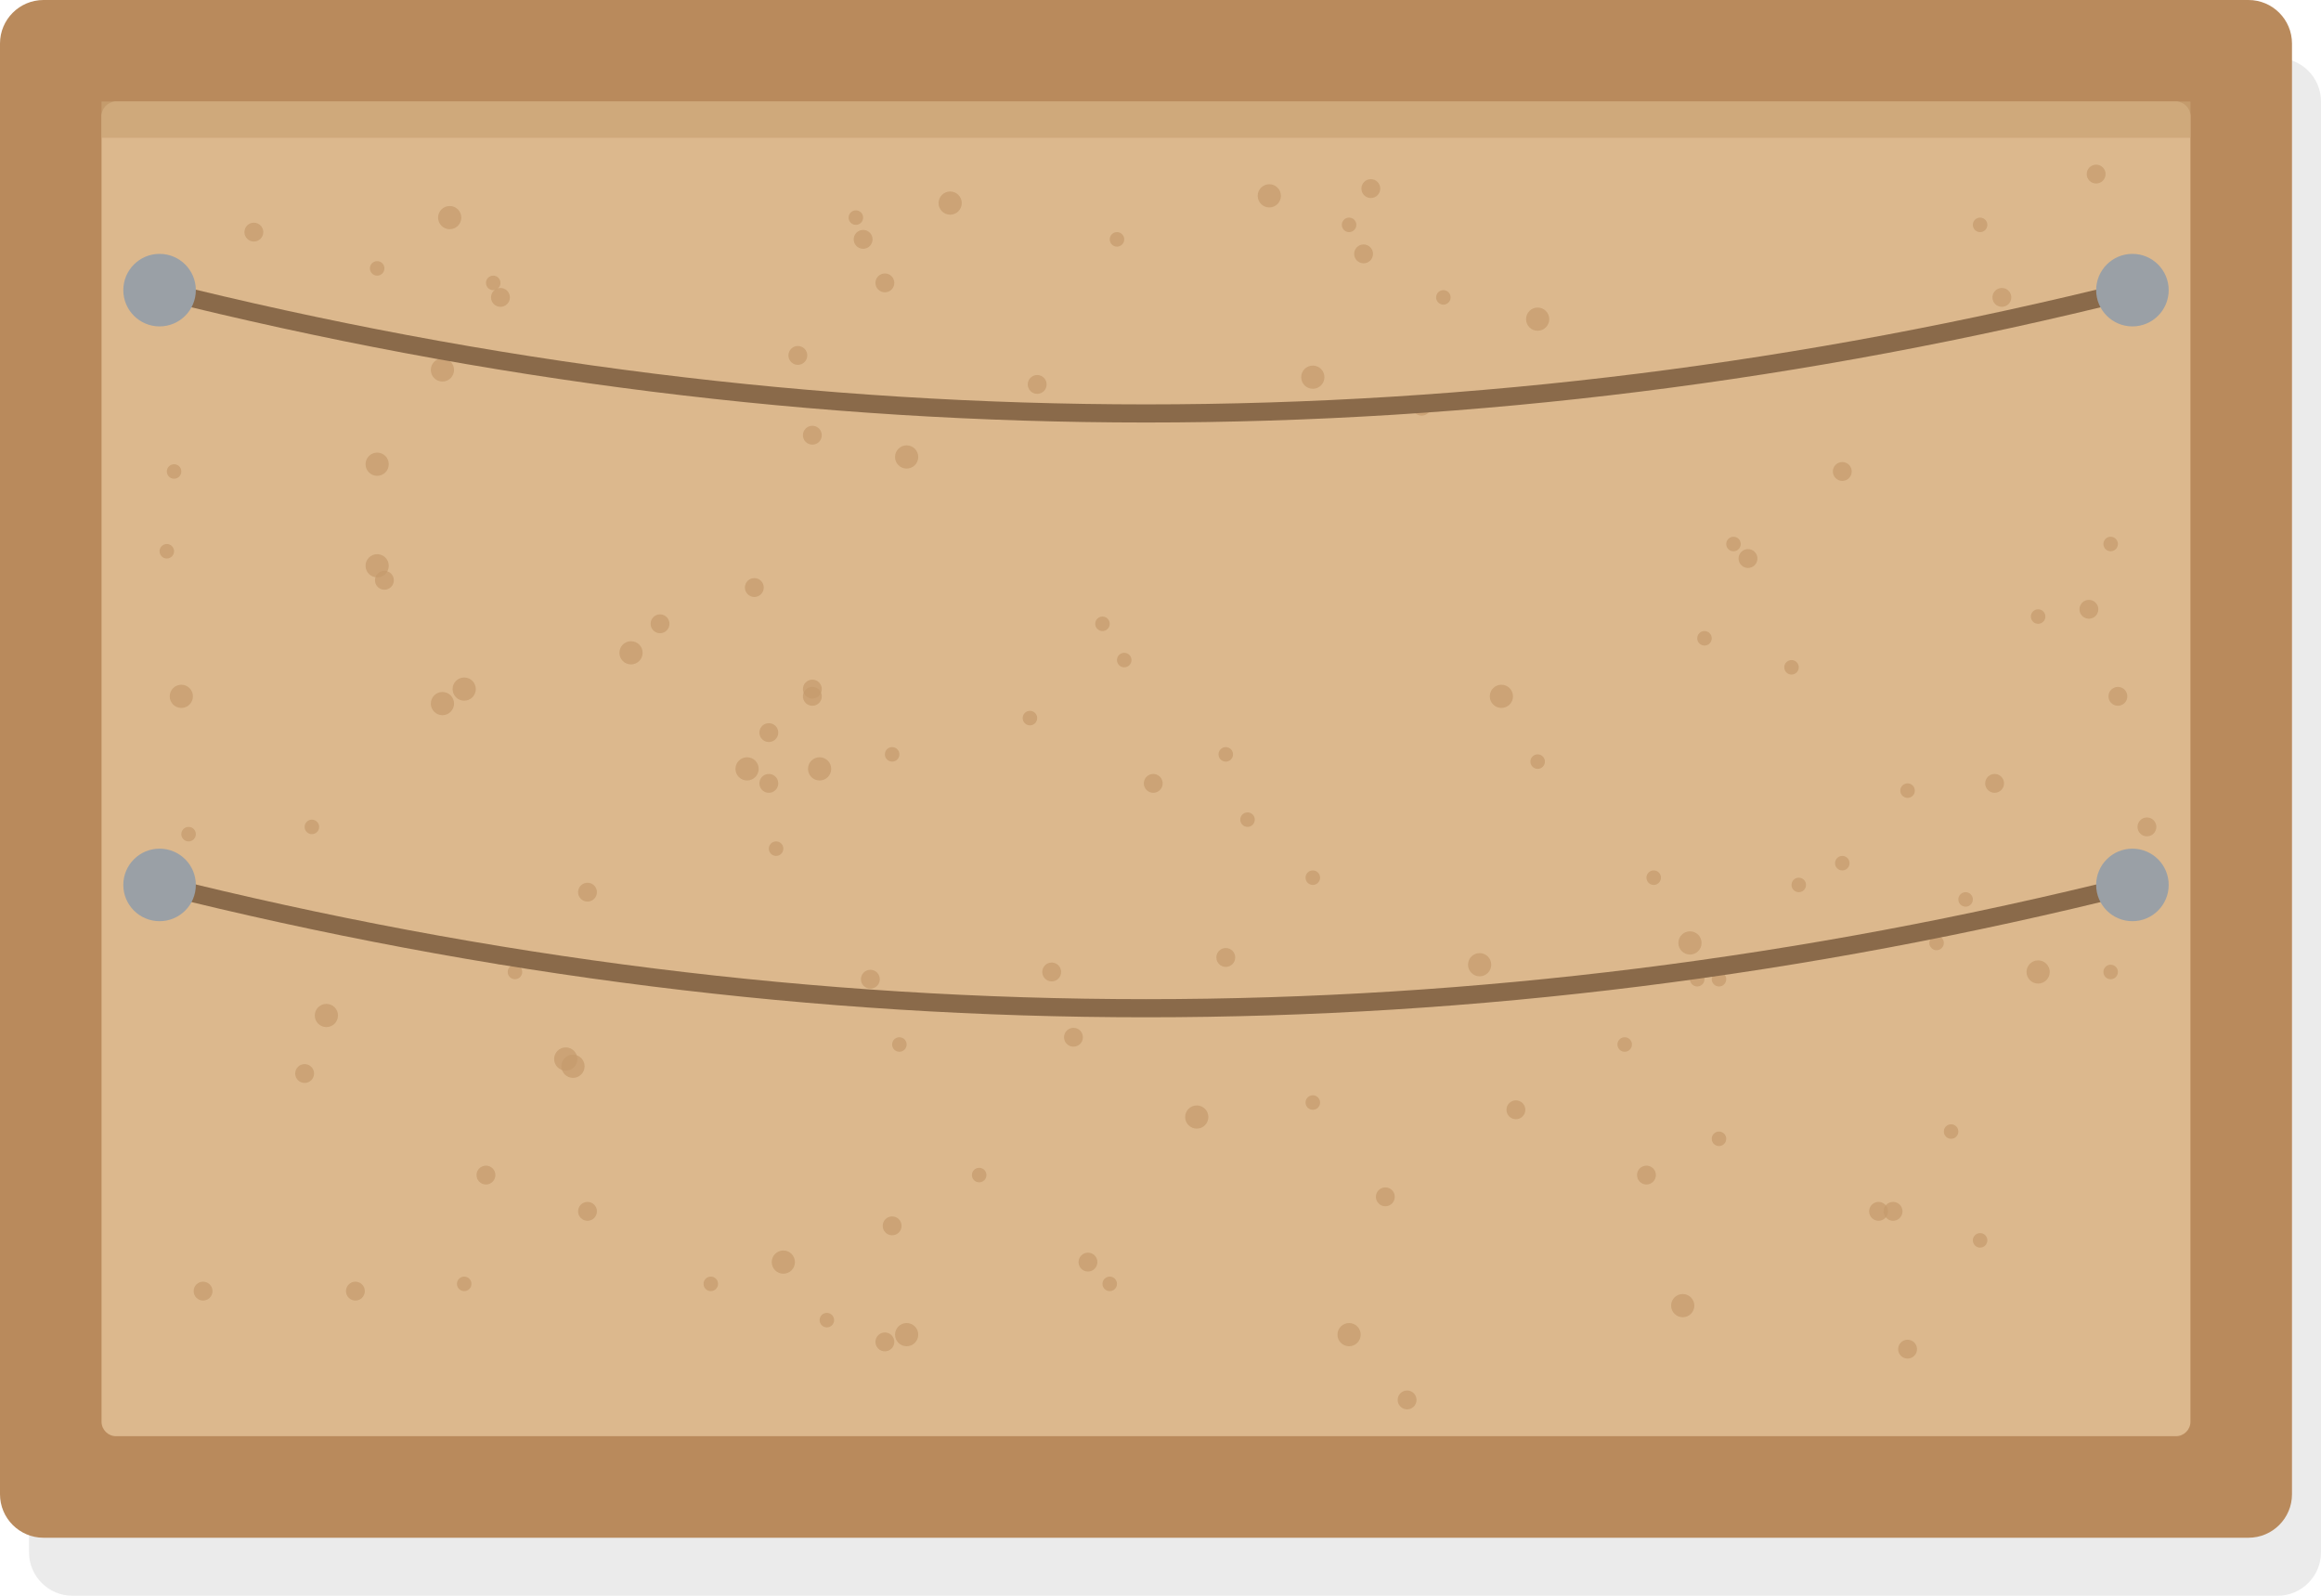
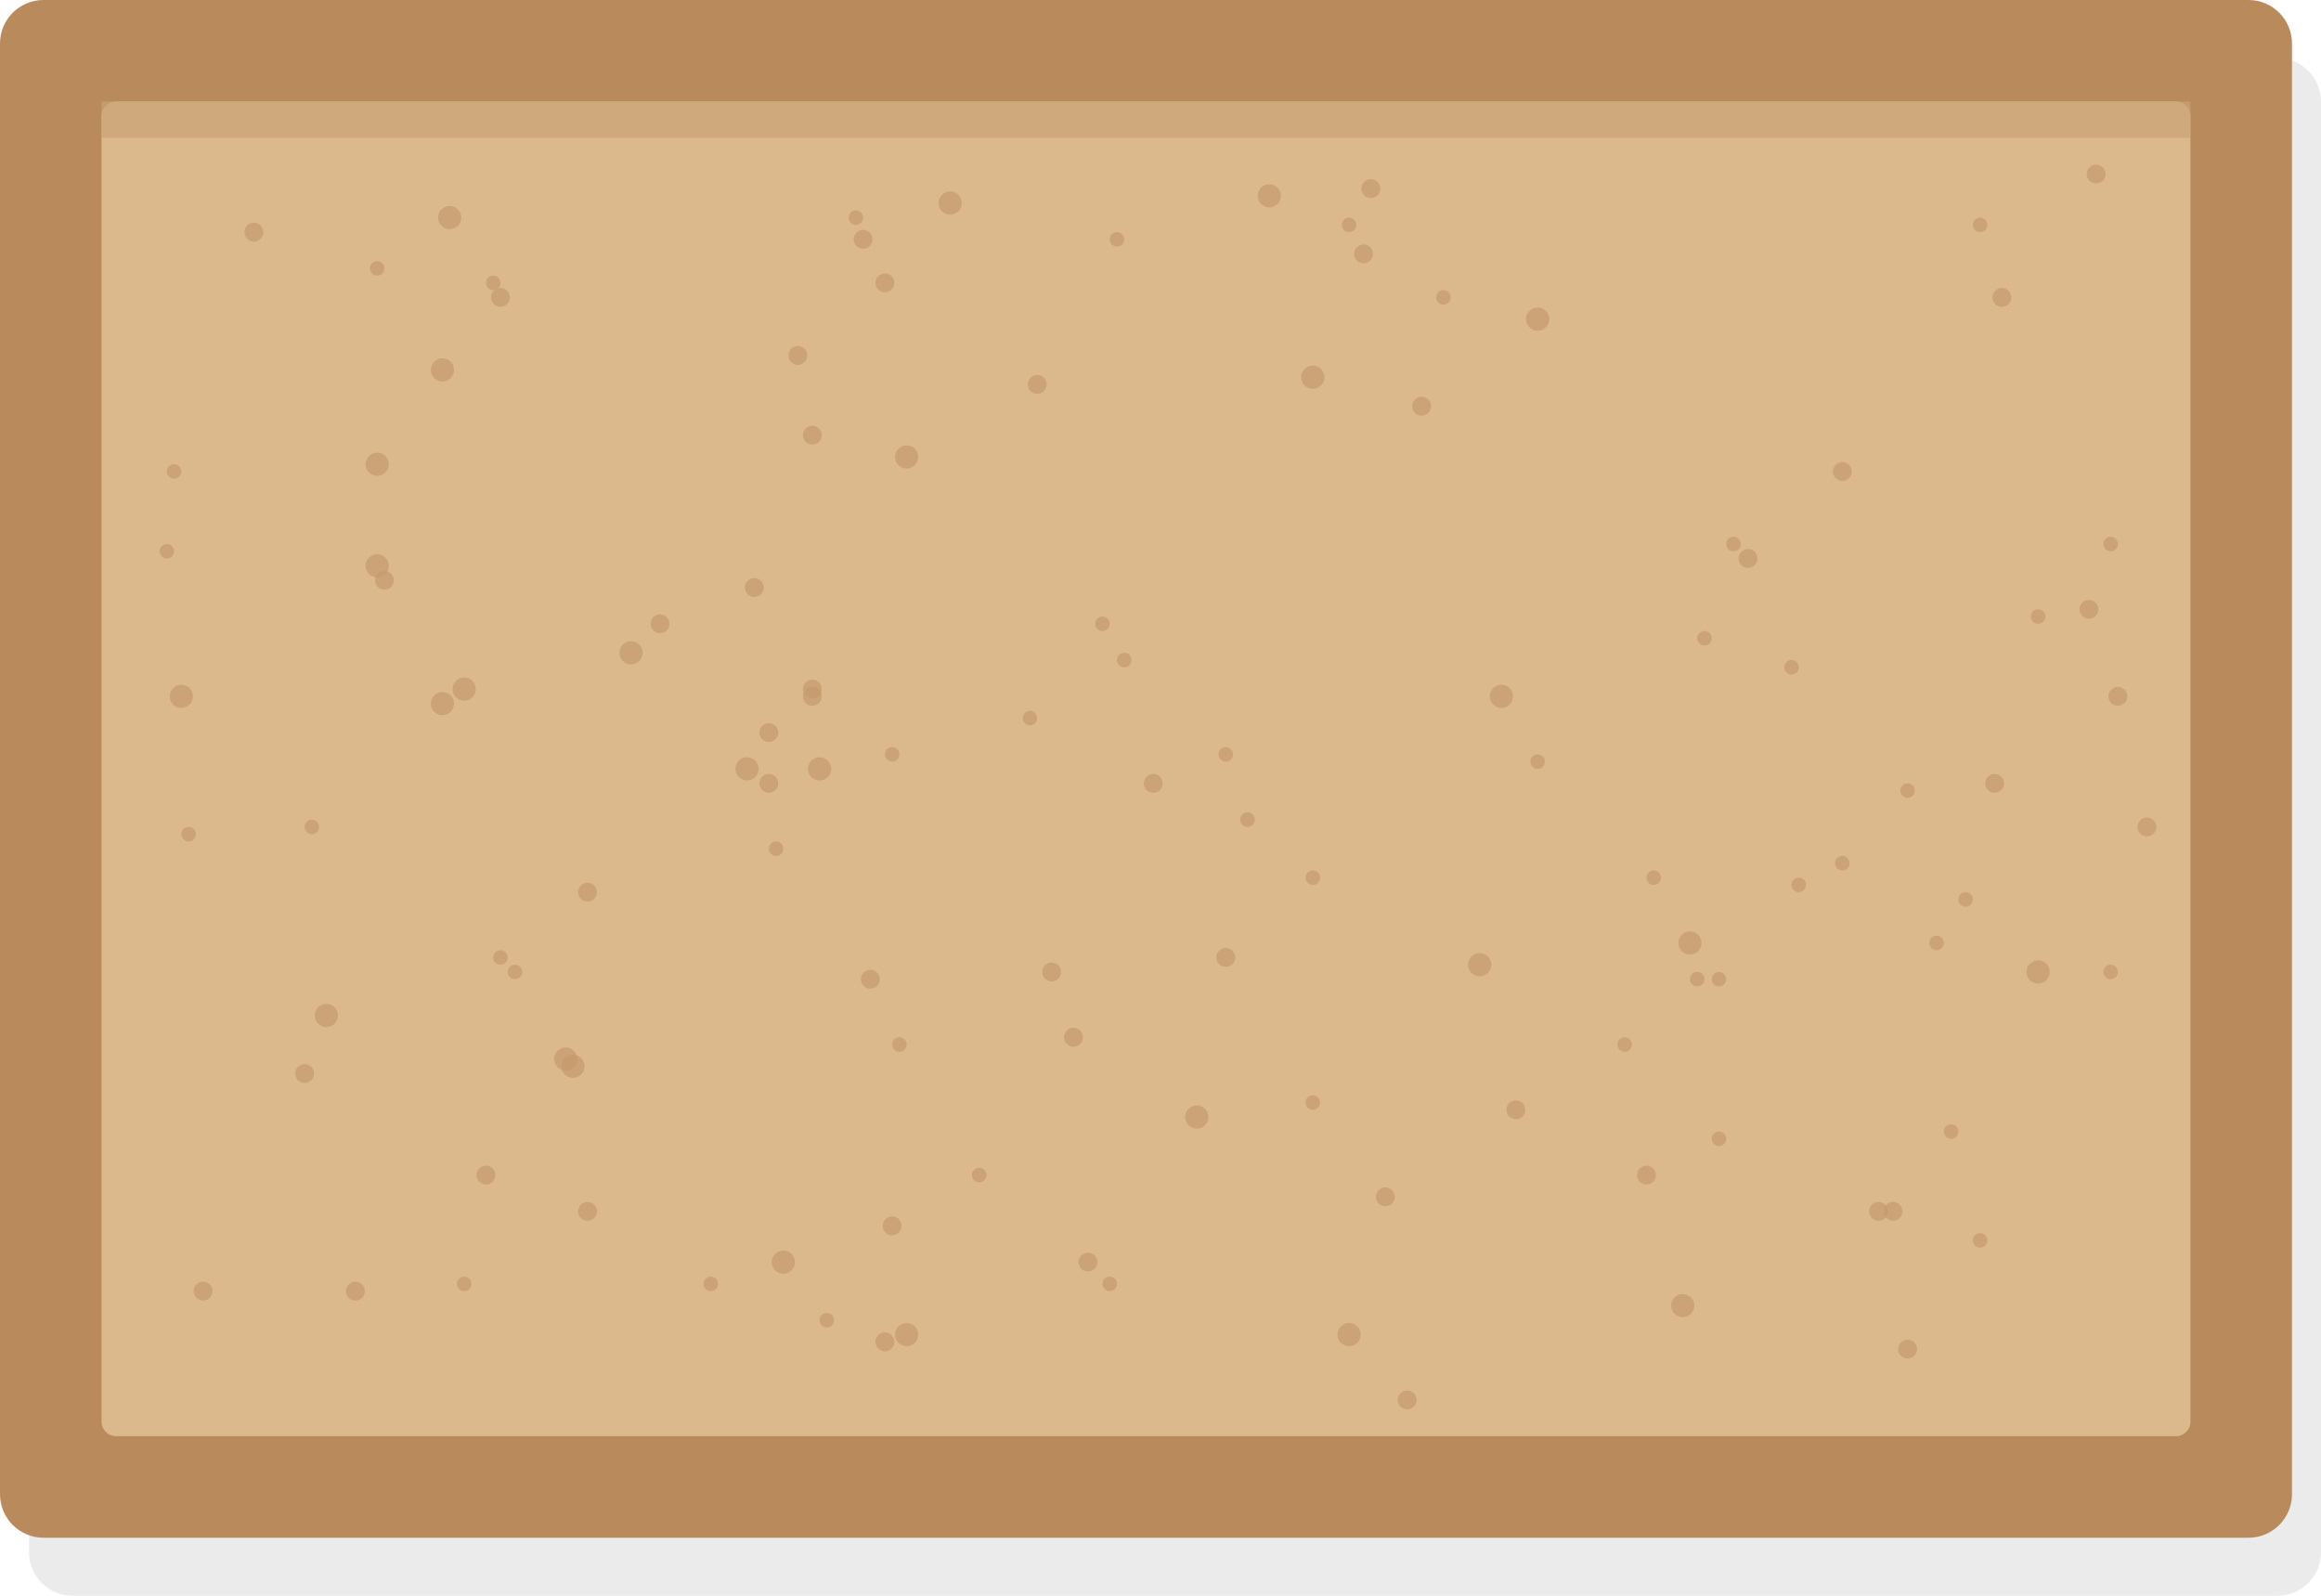
<svg xmlns="http://www.w3.org/2000/svg" viewBox="0 0 320 220" width="320" height="220">
  <rect x="4" y="8" width="316" height="212" rx="6" fill="#000" opacity=".08" />
  <rect x="0" y="0" width="316" height="212" rx="6" fill="#b98a5c" />
  <rect x="14" y="14" width="288" height="184" rx="2" fill="#dcb88d" />
  <circle cx="142" cy="99" r="1" fill="#c49a6c" opacity=".7" />
  <circle cx="224" cy="144" r="1" fill="#c49a6c" opacity=".7" />
  <circle cx="68" cy="39" r="1" fill="#c49a6c" opacity=".7" />
  <circle cx="227" cy="162" r="1.3" fill="#c49a6c" opacity=".7" />
  <circle cx="52" cy="78" r="1.6" fill="#c49a6c" opacity=".7" />
  <circle cx="296" cy="114" r="1.3" fill="#c49a6c" opacity=".7" />
  <circle cx="110" cy="49" r="1.3" fill="#c49a6c" opacity=".7" />
  <circle cx="131" cy="28" r="1.6" fill="#c49a6c" opacity=".7" />
  <circle cx="155" cy="91" r="1" fill="#c49a6c" opacity=".7" />
  <circle cx="106" cy="101" r="1.3" fill="#c49a6c" opacity=".7" />
  <circle cx="212" cy="44" r="1.6" fill="#c49a6c" opacity=".7" />
  <circle cx="194" cy="193" r="1.3" fill="#c49a6c" opacity=".7" />
  <circle cx="281" cy="85" r="1" fill="#c49a6c" opacity=".7" />
  <circle cx="148" cy="143" r="1.3" fill="#c49a6c" opacity=".7" />
  <circle cx="67" cy="162" r="1.3" fill="#c49a6c" opacity=".7" />
  <circle cx="25" cy="96" r="1.6" fill="#c49a6c" opacity=".7" />
  <circle cx="181" cy="152" r="1" fill="#c49a6c" opacity=".7" />
  <circle cx="233" cy="130" r="1.6" fill="#c49a6c" opacity=".7" />
  <circle cx="169" cy="132" r="1.3" fill="#c49a6c" opacity=".7" />
  <circle cx="104" cy="81" r="1.3" fill="#c49a6c" opacity=".7" />
  <circle cx="154" cy="33" r="1" fill="#c49a6c" opacity=".7" />
  <circle cx="45" cy="140" r="1.6" fill="#c49a6c" opacity=".7" />
  <circle cx="165" cy="154" r="1.6" fill="#c49a6c" opacity=".7" />
  <circle cx="263" cy="109" r="1" fill="#c49a6c" opacity=".7" />
  <circle cx="122" cy="39" r="1.3" fill="#c49a6c" opacity=".7" />
  <circle cx="125" cy="184" r="1.6" fill="#c49a6c" opacity=".7" />
  <circle cx="247" cy="92" r="1" fill="#c49a6c" opacity=".7" />
  <circle cx="204" cy="133" r="1.6" fill="#c49a6c" opacity=".7" />
  <circle cx="186" cy="184" r="1.6" fill="#c49a6c" opacity=".7" />
  <circle cx="123" cy="104" r="1" fill="#c49a6c" opacity=".7" />
  <circle cx="53" cy="80" r="1.3" fill="#c49a6c" opacity=".7" />
  <circle cx="143" cy="53" r="1.3" fill="#c49a6c" opacity=".7" />
  <circle cx="112" cy="96" r="1.3" fill="#c49a6c" opacity=".7" />
  <circle cx="35" cy="32" r="1.3" fill="#c49a6c" opacity=".7" />
  <circle cx="64" cy="95" r="1.6" fill="#c49a6c" opacity=".7" />
  <circle cx="189" cy="26" r="1.3" fill="#c49a6c" opacity=".7" />
  <circle cx="169" cy="104" r="1" fill="#c49a6c" opacity=".7" />
  <circle cx="232" cy="180" r="1.6" fill="#c49a6c" opacity=".7" />
  <circle cx="61" cy="97" r="1.6" fill="#c49a6c" opacity=".7" />
  <circle cx="120" cy="135" r="1.3" fill="#c49a6c" opacity=".7" />
  <circle cx="91" cy="86" r="1.3" fill="#c49a6c" opacity=".7" />
  <circle cx="103" cy="106" r="1.6" fill="#c49a6c" opacity=".7" />
  <circle cx="26" cy="115" r="1" fill="#c49a6c" opacity=".7" />
  <circle cx="254" cy="65" r="1.3" fill="#c49a6c" opacity=".7" />
  <circle cx="207" cy="96" r="1.6" fill="#c49a6c" opacity=".7" />
  <circle cx="71" cy="134" r="1" fill="#c49a6c" opacity=".7" />
  <circle cx="239" cy="75" r="1" fill="#c49a6c" opacity=".7" />
  <circle cx="52" cy="37" r="1" fill="#c49a6c" opacity=".7" />
  <circle cx="108" cy="174" r="1.6" fill="#c49a6c" opacity=".7" />
  <circle cx="98" cy="177" r="1" fill="#c49a6c" opacity=".7" />
  <circle cx="273" cy="171" r="1" fill="#c49a6c" opacity=".7" />
  <circle cx="186" cy="31" r="1" fill="#c49a6c" opacity=".7" />
  <circle cx="292" cy="96" r="1.3" fill="#c49a6c" opacity=".7" />
  <circle cx="124" cy="144" r="1" fill="#c49a6c" opacity=".7" />
  <circle cx="145" cy="134" r="1.3" fill="#c49a6c" opacity=".7" />
  <circle cx="273" cy="31" r="1" fill="#c49a6c" opacity=".7" />
  <circle cx="237" cy="135" r="1" fill="#c49a6c" opacity=".7" />
  <circle cx="241" cy="77" r="1.3" fill="#c49a6c" opacity=".7" />
  <circle cx="118" cy="30" r="1" fill="#c49a6c" opacity=".7" />
  <circle cx="152" cy="86" r="1" fill="#c49a6c" opacity=".7" />
  <circle cx="291" cy="75" r="1" fill="#c49a6c" opacity=".7" />
  <circle cx="235" cy="88" r="1" fill="#c49a6c" opacity=".7" />
  <circle cx="188" cy="35" r="1.3" fill="#c49a6c" opacity=".7" />
  <circle cx="81" cy="167" r="1.3" fill="#c49a6c" opacity=".7" />
  <circle cx="42" cy="148" r="1.3" fill="#c49a6c" opacity=".7" />
  <circle cx="69" cy="132" r="1" fill="#c49a6c" opacity=".7" />
  <circle cx="106" cy="108" r="1.3" fill="#c49a6c" opacity=".7" />
  <circle cx="263" cy="186" r="1.3" fill="#c49a6c" opacity=".7" />
  <circle cx="237" cy="157" r="1" fill="#c49a6c" opacity=".7" />
  <circle cx="159" cy="108" r="1.3" fill="#c49a6c" opacity=".7" />
  <circle cx="276" cy="41" r="1.3" fill="#c49a6c" opacity=".7" />
  <circle cx="119" cy="33" r="1.3" fill="#c49a6c" opacity=".7" />
  <circle cx="87" cy="90" r="1.6" fill="#c49a6c" opacity=".7" />
  <circle cx="52" cy="64" r="1.6" fill="#c49a6c" opacity=".7" />
  <circle cx="259" cy="167" r="1.3" fill="#c49a6c" opacity=".7" />
  <circle cx="228" cy="121" r="1" fill="#c49a6c" opacity=".7" />
  <circle cx="23" cy="76" r="1" fill="#c49a6c" opacity=".7" />
  <circle cx="28" cy="178" r="1.3" fill="#c49a6c" opacity=".7" />
  <circle cx="81" cy="123" r="1.3" fill="#c49a6c" opacity=".7" />
  <circle cx="135" cy="162" r="1" fill="#c49a6c" opacity=".7" />
  <circle cx="125" cy="63" r="1.6" fill="#c49a6c" opacity=".7" />
  <circle cx="191" cy="165" r="1.3" fill="#c49a6c" opacity=".7" />
  <circle cx="291" cy="134" r="1" fill="#c49a6c" opacity=".7" />
  <circle cx="62" cy="30" r="1.6" fill="#c49a6c" opacity=".7" />
  <circle cx="79" cy="147" r="1.6" fill="#c49a6c" opacity=".7" />
  <circle cx="153" cy="177" r="1" fill="#c49a6c" opacity=".7" />
  <circle cx="43" cy="114" r="1" fill="#c49a6c" opacity=".7" />
  <circle cx="289" cy="24" r="1.3" fill="#c49a6c" opacity=".7" />
  <circle cx="199" cy="41" r="1" fill="#c49a6c" opacity=".7" />
  <circle cx="254" cy="119" r="1" fill="#c49a6c" opacity=".7" />
  <circle cx="181" cy="121" r="1" fill="#c49a6c" opacity=".7" />
  <circle cx="271" cy="124" r="1" fill="#c49a6c" opacity=".7" />
  <circle cx="61" cy="51" r="1.6" fill="#c49a6c" opacity=".7" />
  <circle cx="209" cy="153" r="1.3" fill="#c49a6c" opacity=".7" />
  <circle cx="234" cy="135" r="1" fill="#c49a6c" opacity=".7" />
  <circle cx="122" cy="185" r="1.3" fill="#c49a6c" opacity=".7" />
  <circle cx="267" cy="130" r="1" fill="#c49a6c" opacity=".7" />
  <circle cx="107" cy="117" r="1" fill="#c49a6c" opacity=".7" />
  <circle cx="112" cy="60" r="1.3" fill="#c49a6c" opacity=".7" />
  <circle cx="275" cy="108" r="1.3" fill="#c49a6c" opacity=".7" />
  <circle cx="24" cy="65" r="1" fill="#c49a6c" opacity=".7" />
  <circle cx="181" cy="52" r="1.6" fill="#c49a6c" opacity=".7" />
  <circle cx="78" cy="146" r="1.6" fill="#c49a6c" opacity=".7" />
  <circle cx="269" cy="156" r="1" fill="#c49a6c" opacity=".7" />
  <circle cx="288" cy="84" r="1.3" fill="#c49a6c" opacity=".7" />
  <circle cx="172" cy="113" r="1" fill="#c49a6c" opacity=".7" />
  <circle cx="114" cy="182" r="1" fill="#c49a6c" opacity=".7" />
  <circle cx="49" cy="178" r="1.3" fill="#c49a6c" opacity=".7" />
  <circle cx="261" cy="167" r="1.3" fill="#c49a6c" opacity=".7" />
  <circle cx="281" cy="134" r="1.6" fill="#c49a6c" opacity=".7" />
  <circle cx="248" cy="122" r="1" fill="#c49a6c" opacity=".7" />
  <circle cx="150" cy="174" r="1.3" fill="#c49a6c" opacity=".7" />
  <circle cx="196" cy="56" r="1.3" fill="#c49a6c" opacity=".7" />
  <circle cx="64" cy="177" r="1" fill="#c49a6c" opacity=".7" />
  <circle cx="112" cy="95" r="1.3" fill="#c49a6c" opacity=".7" />
  <circle cx="123" cy="169" r="1.3" fill="#c49a6c" opacity=".7" />
  <circle cx="69" cy="41" r="1.3" fill="#c49a6c" opacity=".7" />
  <circle cx="113" cy="106" r="1.6" fill="#c49a6c" opacity=".7" />
  <circle cx="212" cy="105" r="1" fill="#c49a6c" opacity=".7" />
  <circle cx="175" cy="27" r="1.6" fill="#c49a6c" opacity=".7" />
  <rect x="14" y="14" width="288" height="5" fill="#c9a274" opacity=".7" />
-   <path d="M22 40 Q158 74 294 40" stroke="#8a6a4a" stroke-width="2.5" fill="none" />
-   <path d="M22 122 Q158 156 294 122" stroke="#8a6a4a" stroke-width="2.5" fill="none" />
-   <circle cx="22" cy="40" r="5" fill="#9aa0a6" />
-   <circle cx="294" cy="40" r="5" fill="#9aa0a6" />
-   <circle cx="22" cy="122" r="5" fill="#9aa0a6" />
-   <circle cx="294" cy="122" r="5" fill="#9aa0a6" />
</svg>
